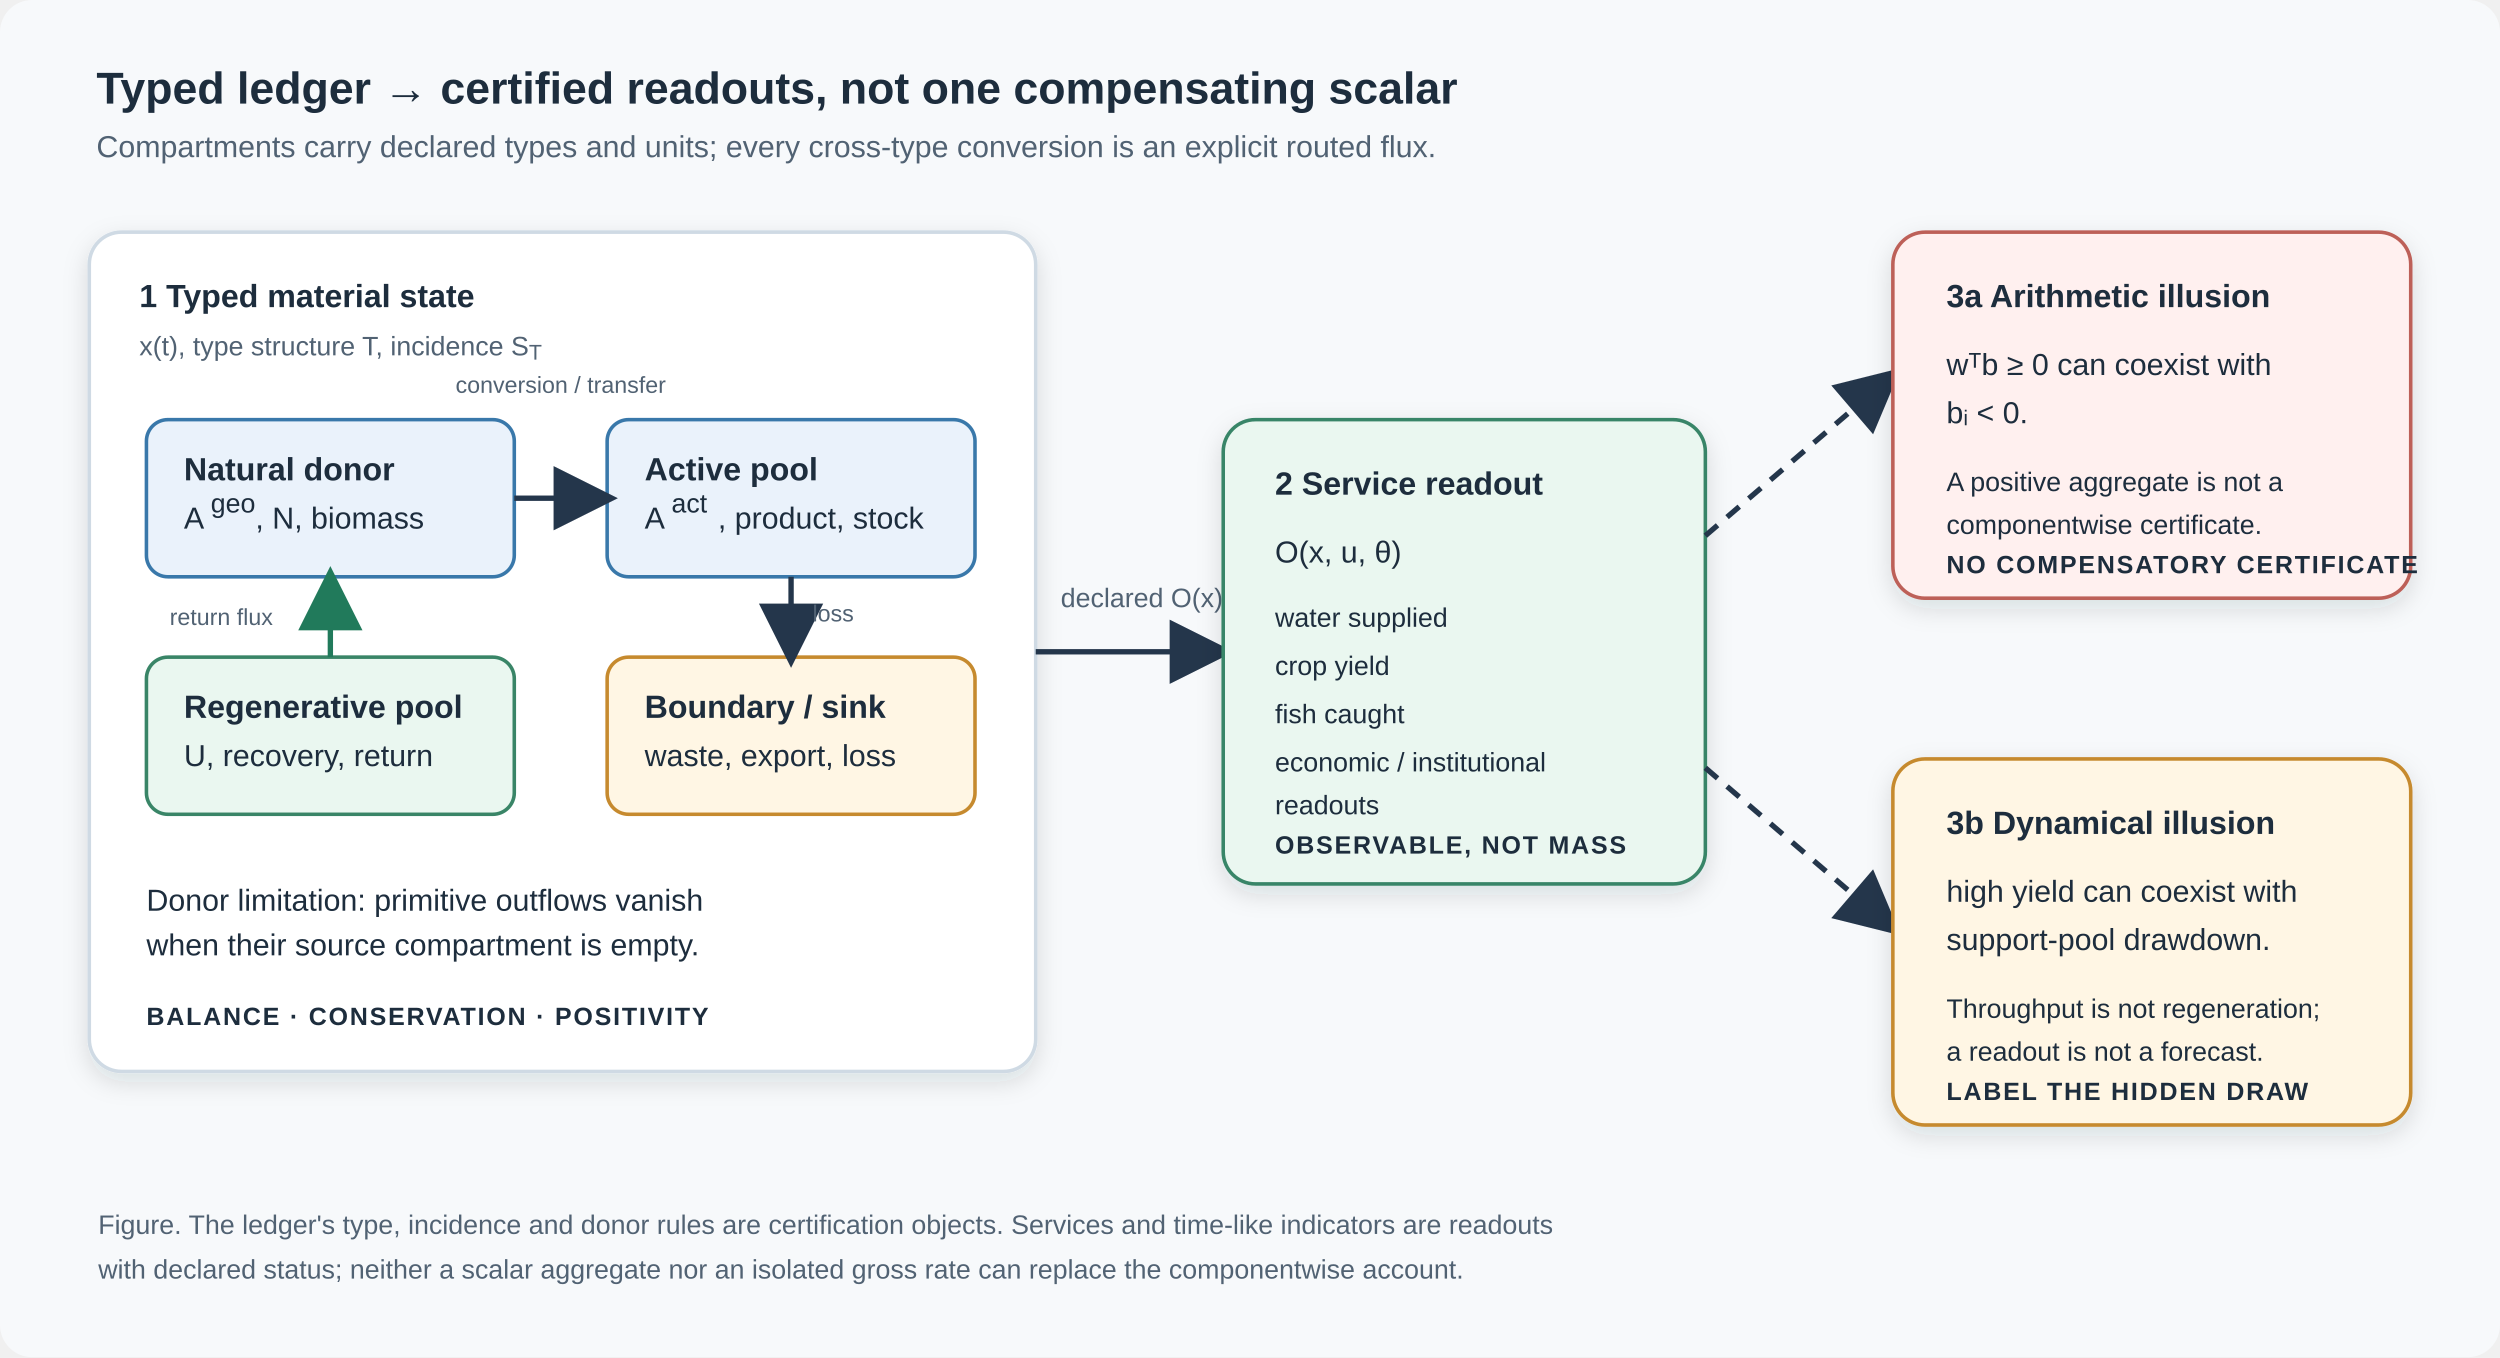
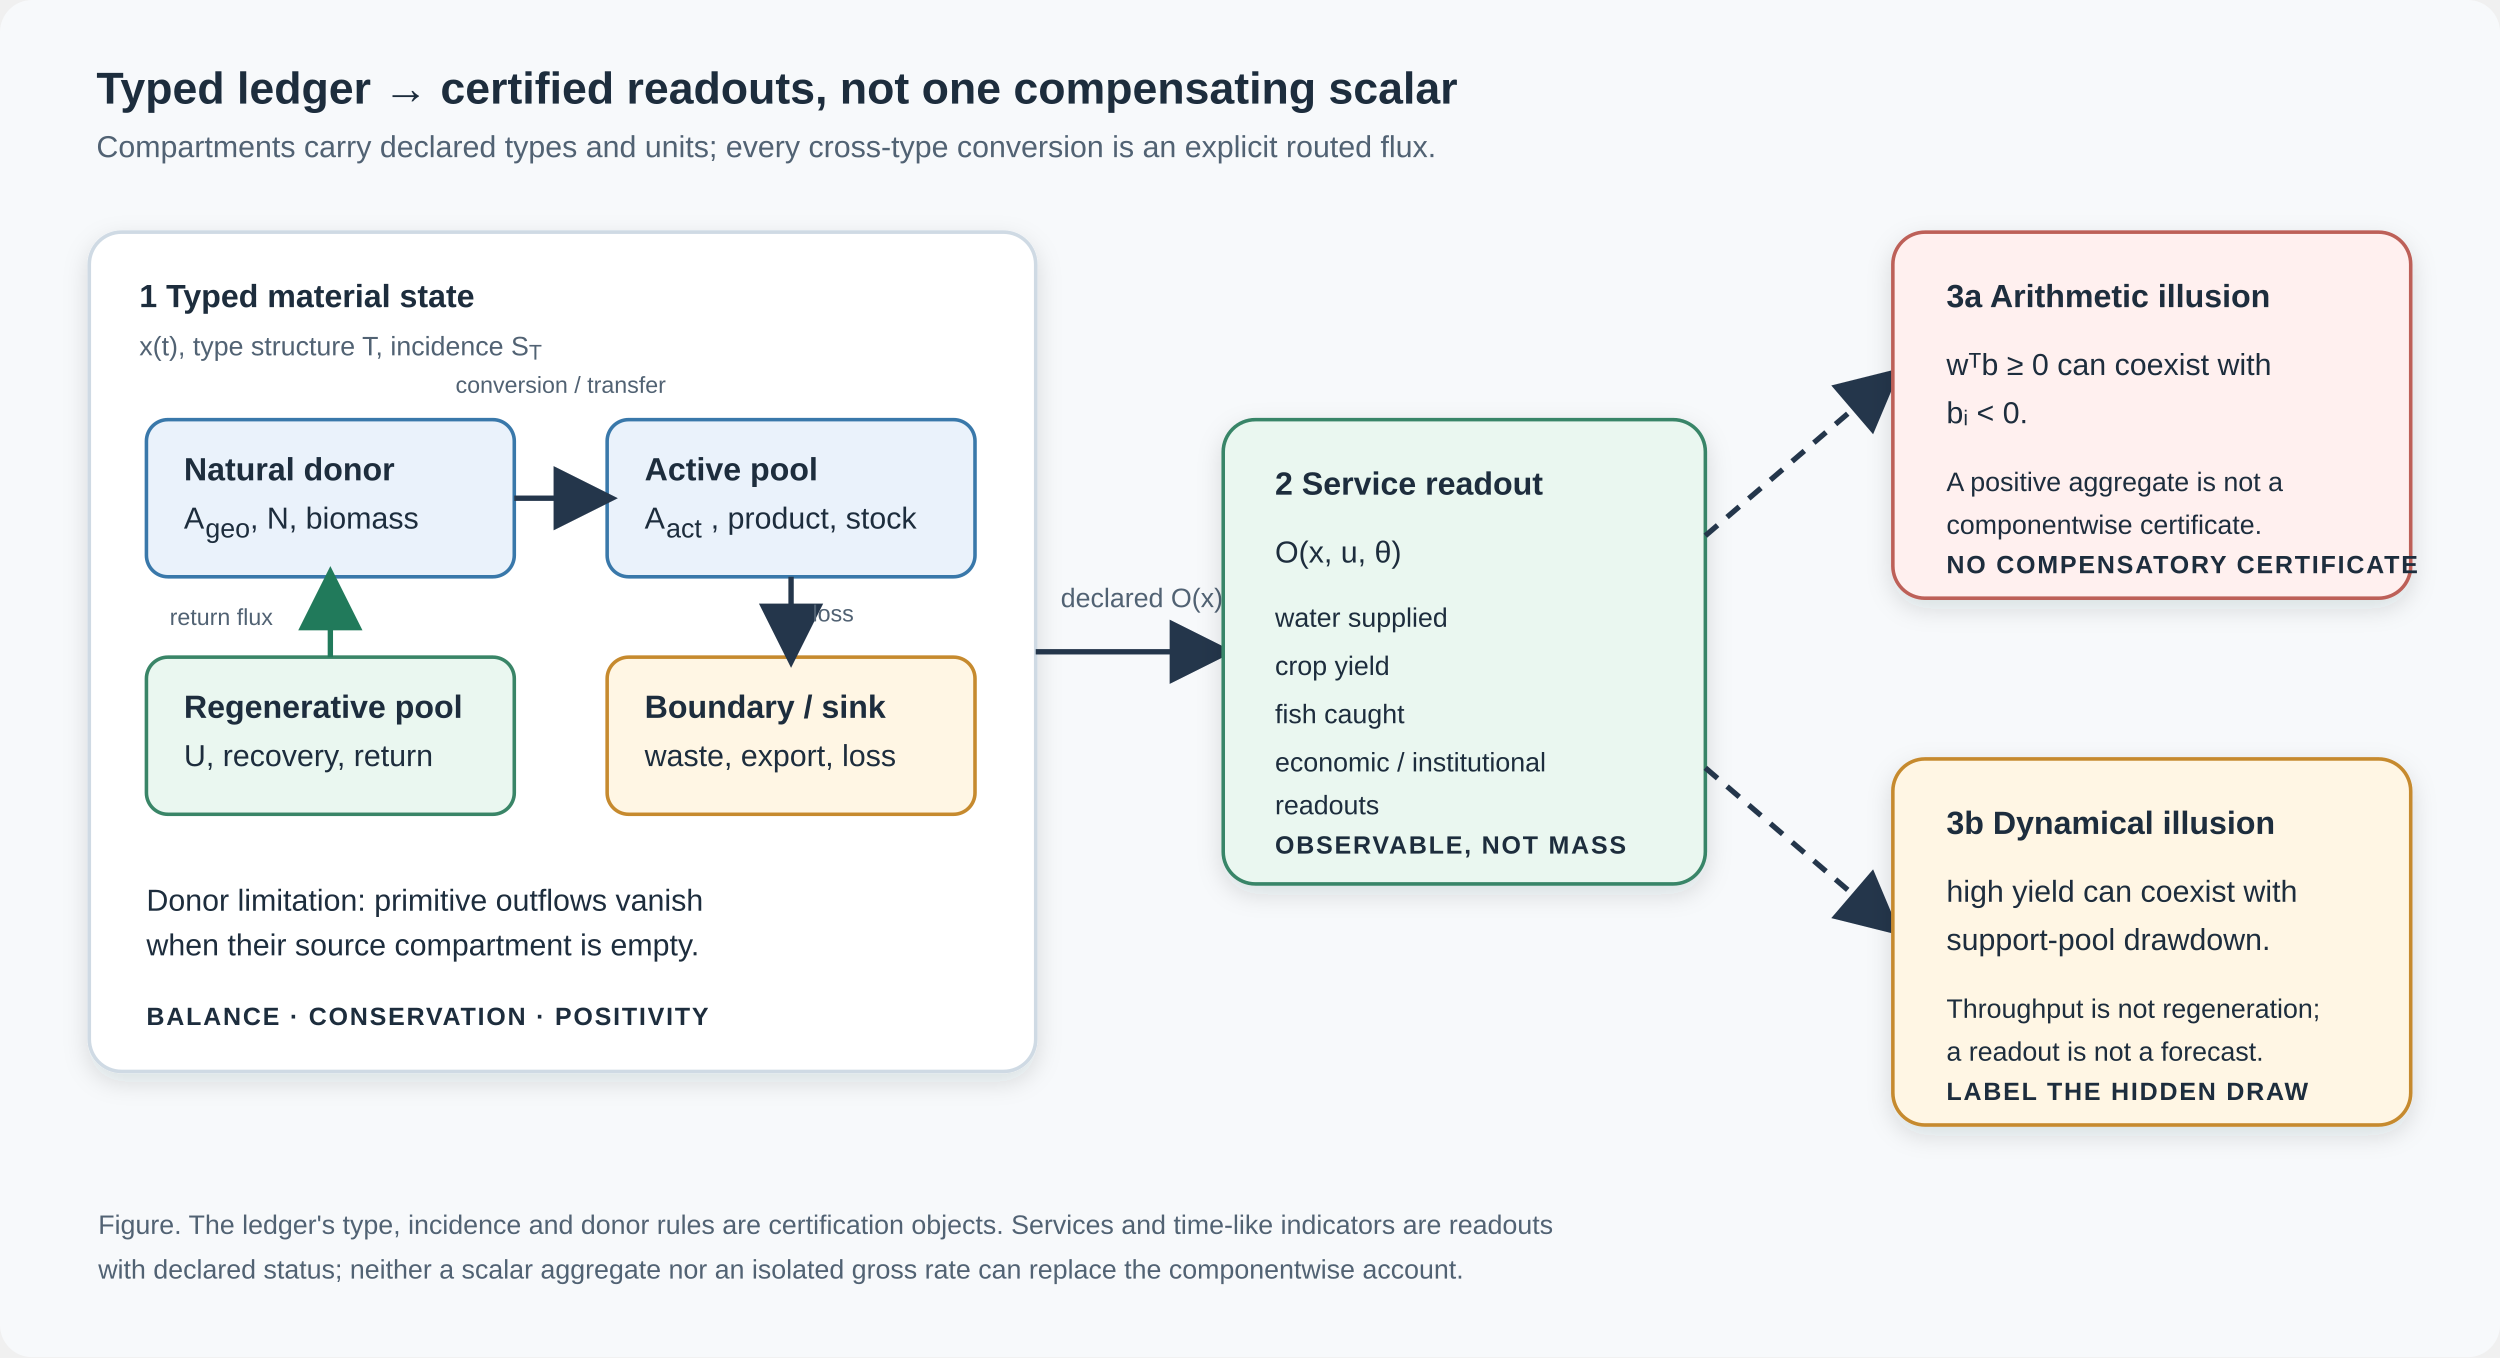
<svg xmlns="http://www.w3.org/2000/svg" width="1400" height="760" viewBox="0 0 1400 760" role="img" aria-labelledby="title desc">
  <defs>
    <marker id="arrow" markerWidth="12" markerHeight="12" refX="10" refY="6" orient="auto">
      <path d="M0,0 L12,6 L0,12 z" fill="#24364b" />
    </marker>
    <marker id="greenArrow" markerWidth="12" markerHeight="12" refX="10" refY="6" orient="auto">
      <path d="M0,0 L12,6 L0,12 z" fill="#217a5b" />
    </marker>
    <filter id="shadow" x="-20%" y="-20%" width="140%" height="140%">
      <feDropShadow dx="0" dy="5" stdDeviation="7" flood-color="#1c2b3a" flood-opacity="0.13" />
    </filter>
    <style>
      .bg{fill:#f7f9fb}.panel{fill:#fff;stroke:#cfdae4;stroke-width:2}.blue{fill:#eaf2fb;stroke:#3978aa;stroke-width:2}.green{fill:#eaf7f0;stroke:#398567;stroke-width:2}.amber{fill:#fff6e4;stroke:#c68a2e;stroke-width:2}.red{fill:#fff0ef;stroke:#bd6058;stroke-width:2}.ink{fill:#1d2d3d;font-family:Arial,Helvetica,sans-serif}.h{font-size:25px;font-weight:700}.sub{font-size:18px;font-weight:700}.body{font-size:17px}.small{font-size:15px}.tiny{font-size:13px}.muted{fill:#516273}.arrow{stroke:#24364b;stroke-width:3;fill:none;marker-end:url(#arrow)}.greenLine{stroke:#217a5b;stroke-width:3;fill:none;marker-end:url(#greenArrow)}.dashed{stroke-dasharray:9 7}.tag{font-size:14px;font-weight:700;letter-spacing:1px}
    </style>
  </defs>
  <rect class="bg" x="0" y="0" width="1400" height="760" rx="18" />
  <text class="ink h" x="54" y="58">Typed ledger → certified readouts, not one compensating scalar</text>
  <text class="ink muted body" x="54" y="88">Compartments carry declared types and units; every cross-type conversion is an explicit routed flux.</text>
  <rect class="panel" filter="url(#shadow)" x="50" y="130" width="530" height="470" rx="18" />
  <text class="ink sub" x="78" y="172">1  Typed material state</text>
  <text class="ink muted small" x="78" y="199">x(t), type structure T, incidence S<tspan baseline-shift="sub" font-size="12">T</tspan>
  </text>
  <rect class="blue" x="82" y="235" width="206" height="88" rx="12" />
  <text class="ink sub" x="103" y="269">Natural donor</text>
  <text class="ink body" x="103" y="296">A</text>
-   <text class="ink small" x="118" y="287">geo</text>
-   <text class="ink body" x="143" y="296">, N, biomass</text>
+   <text class="ink small" x="115" y="301">geo</text>
+   <text class="ink body" x="140" y="296">, N, biomass</text>
  <rect class="blue" x="340" y="235" width="206" height="88" rx="12" />
  <text class="ink sub" x="361" y="269">Active pool</text>
  <text class="ink body" x="361" y="296">A</text>
-   <text class="ink small" x="376" y="287">act</text>
-   <text class="ink body" x="402" y="296">, product, stock</text>
+   <text class="ink small" x="373" y="301">act</text>
+   <text class="ink body" x="398" y="296">, product, stock</text>
  <rect class="green" x="82" y="368" width="206" height="88" rx="12" />
  <text class="ink sub" x="103" y="402">Regenerative pool</text>
  <text class="ink body" x="103" y="429">U, recovery, return</text>
  <rect class="amber" x="340" y="368" width="206" height="88" rx="12" />
  <text class="ink sub" x="361" y="402">Boundary / sink</text>
  <text class="ink body" x="361" y="429">waste, export, loss</text>
  <path class="arrow" d="M288 279 L340 279" />
  <text class="ink tiny muted" x="314" y="220" text-anchor="middle">conversion / transfer</text>
  <path class="greenLine" d="M185 368 L185 323" />
  <text class="ink tiny muted" x="95" y="350">return flux</text>
  <path class="arrow" d="M443 323 L443 368" />
  <text class="ink tiny muted" x="455" y="348">loss</text>
  <text class="ink body" x="82" y="510">Donor limitation: primitive outflows vanish</text>
  <text class="ink body" x="82" y="535">when their source compartment is empty.</text>
  <text class="ink tag" x="82" y="574" fill="#3978aa">BALANCE · CONSERVATION · POSITIVITY</text>
  <path class="arrow" d="M580 365 L685 365" />
  <text class="ink small muted" x="594" y="340">declared O(x)</text>
  <rect class="green" filter="url(#shadow)" x="685" y="235" width="270" height="260" rx="18" />
  <text class="ink sub" x="714" y="277">2  Service readout</text>
  <text class="ink body" x="714" y="315">O(x, u, θ)</text>
  <text class="ink small" x="714" y="351">water supplied</text>
  <text class="ink small" x="714" y="378">crop yield</text>
  <text class="ink small" x="714" y="405">fish caught</text>
  <text class="ink small" x="714" y="432">economic / institutional</text>
  <text class="ink small" x="714" y="456">readouts</text>
  <text class="ink tag" x="714" y="478" fill="#217a5b">OBSERVABLE, NOT MASS</text>
  <path class="arrow dashed" d="M955 300 L1060 210" />
  <path class="arrow dashed" d="M955 430 L1060 520" />
  <rect class="red" filter="url(#shadow)" x="1060" y="130" width="290" height="205" rx="18" />
  <text class="ink sub" x="1090" y="172">3a  Arithmetic illusion</text>
  <text class="ink body" x="1090" y="210">wᵀb ≥ 0 can coexist with</text>
  <text class="ink body" x="1090" y="237">bᵢ &lt; 0.</text>
  <text class="ink small" x="1090" y="275">A positive aggregate is not a</text>
  <text class="ink small" x="1090" y="299">componentwise certificate.</text>
  <text class="ink tag" x="1090" y="321" fill="#bd6058">NO COMPENSATORY CERTIFICATE</text>
  <rect class="amber" filter="url(#shadow)" x="1060" y="425" width="290" height="205" rx="18" />
  <text class="ink sub" x="1090" y="467">3b  Dynamical illusion</text>
  <text class="ink body" x="1090" y="505">high yield can coexist with</text>
  <text class="ink body" x="1090" y="532">support-pool drawdown.</text>
  <text class="ink small" x="1090" y="570">Throughput is not regeneration;</text>
  <text class="ink small" x="1090" y="594">a readout is not a forecast.</text>
  <text class="ink tag" x="1090" y="616" fill="#c68a2e">LABEL THE HIDDEN DRAW</text>
  <text class="ink muted small" x="55" y="691">Figure. The ledger's type, incidence and donor rules are certification objects. Services and time-like indicators are readouts</text>
  <text class="ink muted small" x="55" y="716">with declared status; neither a scalar aggregate nor an isolated gross rate can replace the componentwise account.</text>
</svg>
